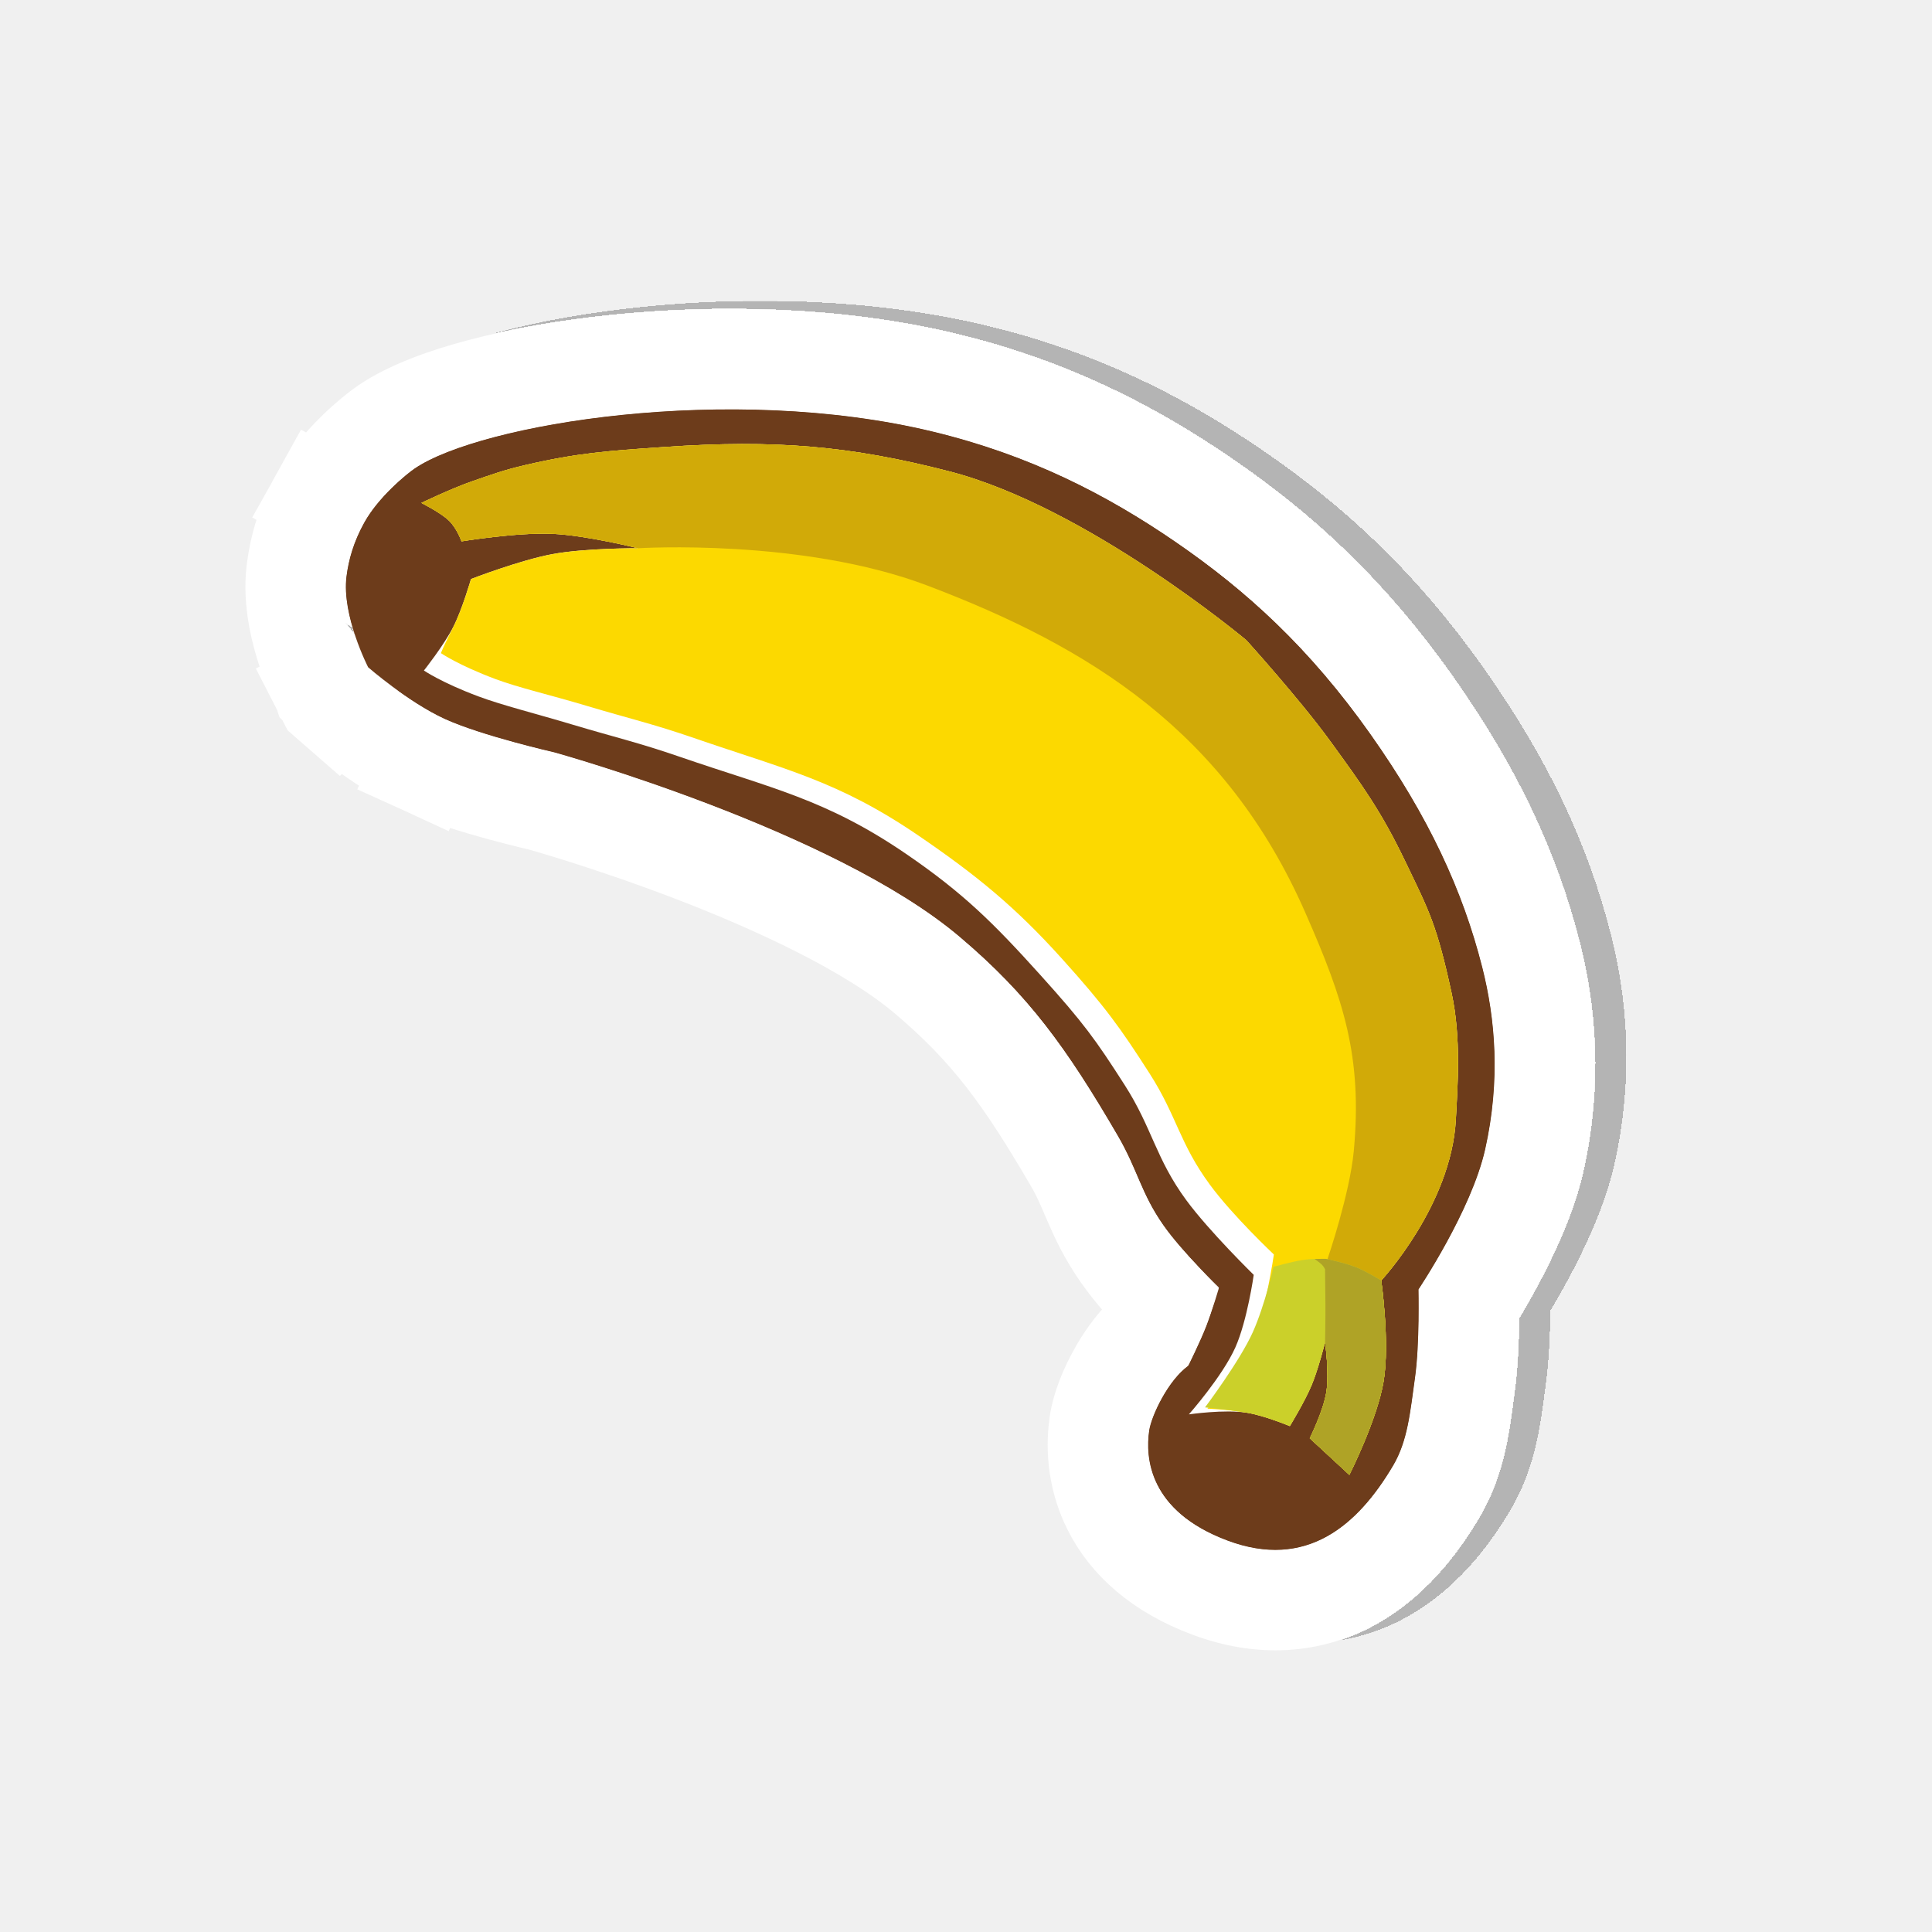
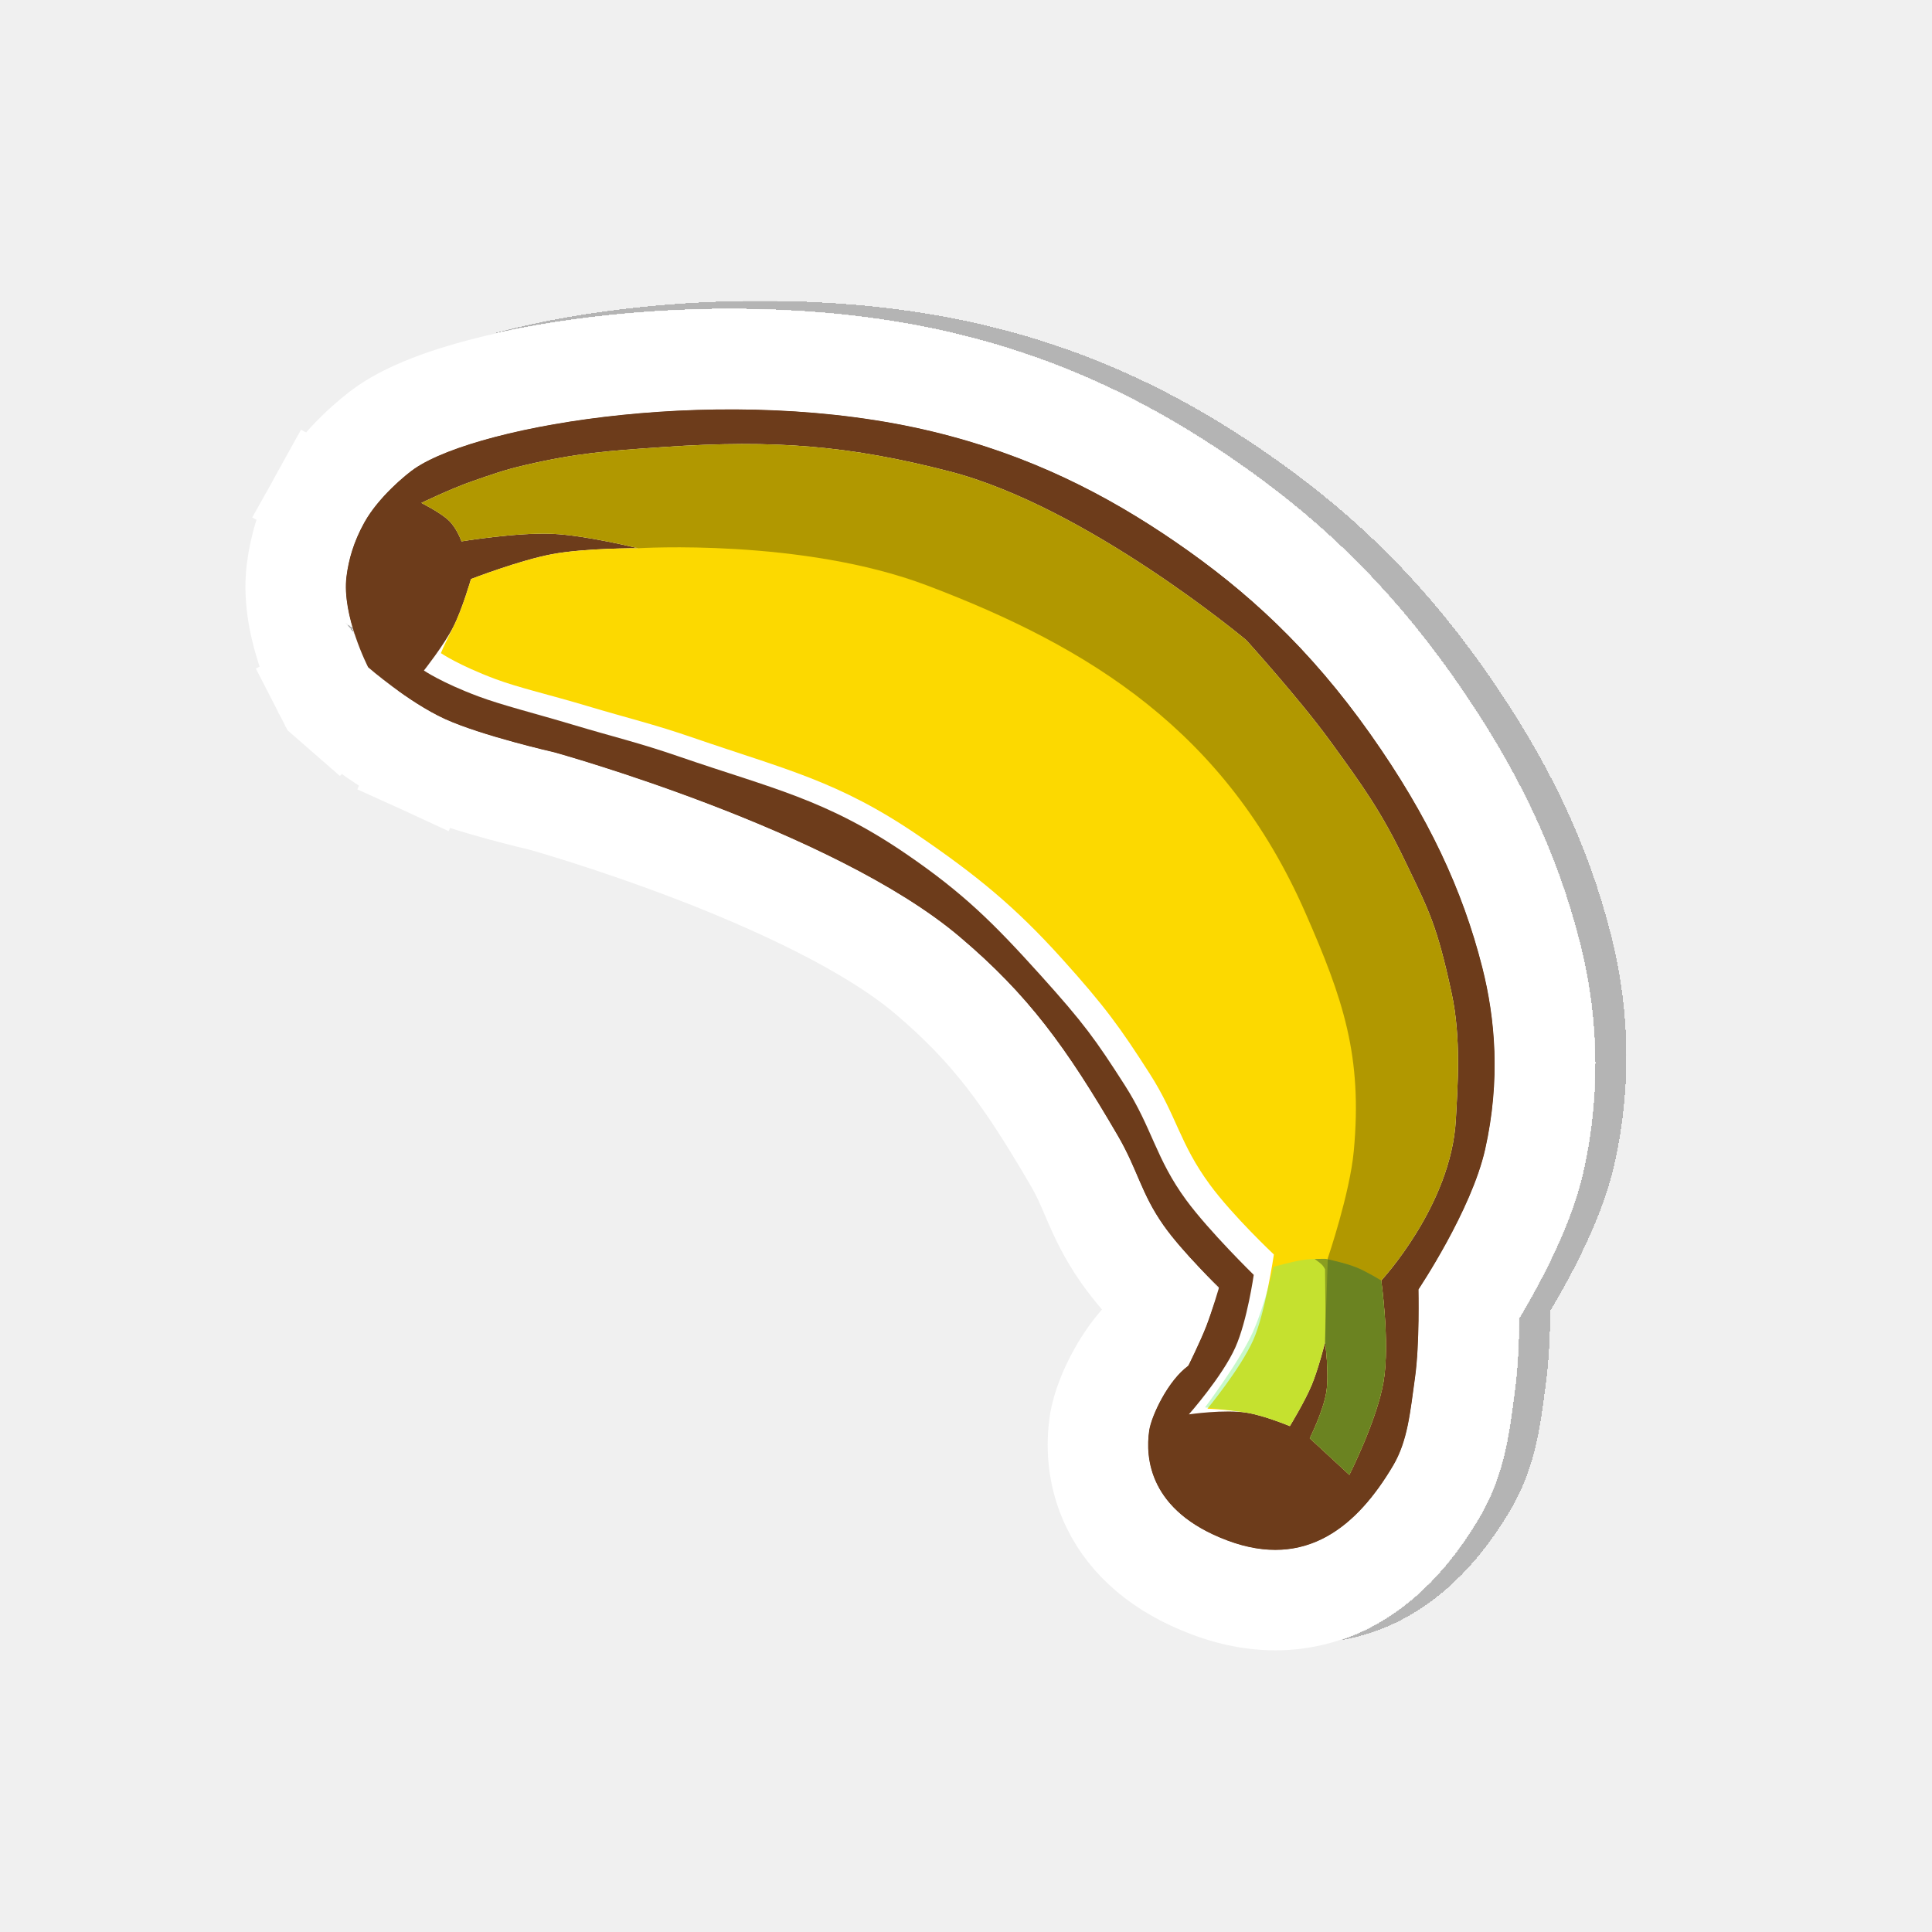
<svg xmlns="http://www.w3.org/2000/svg" width="256" height="256" viewBox="0 0 256 256" fill="none">
  <g clip-path="url(#clip0_783_486)">
    <g filter="url(#filter0_d_783_486)">
-       <path d="M45.912 76.393C45.26 81.572 48.782 88.418 48.782 88.418C48.782 88.418 54.075 93.033 58.937 95.258C63.823 97.494 73.461 99.687 73.461 99.687C73.461 99.687 110.371 109.904 127.163 124.124C136.258 131.826 141.282 138.747 148.131 150.506C150.747 154.998 151.188 158.112 154.176 162.366C156.654 165.894 161.531 170.6 161.531 170.6C161.531 170.6 160.614 173.732 159.859 175.68C159.037 177.802 157.45 180.986 157.45 180.986C154.8 182.871 152.564 187.587 152.275 189.557C151.752 193.121 152.203 200.222 162.643 204.127C173.083 208.031 179.884 202.174 184.601 194.188C186.539 190.908 186.841 187.188 187.495 182.552C188.133 178.025 187.95 170.855 187.95 170.855C187.95 170.855 194.97 160.412 196.79 152.294C198.847 143.118 198.125 134.962 196.417 128.217C193.828 117.988 189.315 108.218 181.581 97.273C173.547 85.903 165.188 78.28 155.793 71.828C146.622 65.53 136.478 60.307 123.636 57.2C96.642 50.669 63.656 56.185 54.971 62.066C53.825 62.842 50.144 65.876 48.287 69.216C46.852 71.796 46.19 74.179 45.912 76.393Z" fill="#6D3C1B" />
-       <path d="M48.782 88.418L42.863 91.462L43.446 92.596L44.407 93.434L48.782 88.418ZM48.782 88.418C44.407 93.434 44.408 93.435 44.408 93.435L44.409 93.436L44.412 93.439L44.419 93.445L44.44 93.462L44.503 93.517C44.555 93.562 44.627 93.624 44.718 93.7C44.899 93.854 45.155 94.068 45.473 94.328C46.109 94.847 47.006 95.56 48.071 96.35C50.13 97.876 53.106 99.91 56.167 101.31L58.937 95.258L56.167 101.31C59.146 102.674 63.239 103.899 66.272 104.73C67.853 105.164 69.27 105.523 70.292 105.774C70.804 105.899 71.22 105.999 71.511 106.067C71.636 106.097 71.738 106.12 71.815 106.138C71.875 106.155 71.955 106.178 72.054 106.206C72.311 106.279 72.697 106.391 73.198 106.538C74.202 106.834 75.666 107.276 77.48 107.851C81.112 109.002 86.124 110.681 91.638 112.79C102.901 117.098 115.395 122.88 122.862 129.204C131.162 136.233 135.737 142.452 142.379 153.856C143.301 155.438 143.866 156.754 144.571 158.393C144.679 158.644 144.79 158.902 144.906 159.17C145.781 161.191 146.849 163.515 148.729 166.191C150.26 168.371 152.377 170.718 153.946 172.378C153.955 172.387 153.963 172.396 153.971 172.405C153.86 172.722 153.753 173.017 153.653 173.274C153.33 174.107 152.811 175.259 152.324 176.294C152.238 176.476 152.156 176.65 152.078 176.812C150.342 178.453 149.039 180.428 148.164 181.997C147.063 183.972 146.002 186.458 145.69 188.59C145.306 191.204 145.235 195.366 147.393 199.687C149.623 204.155 153.8 207.926 160.311 210.361C167.208 212.94 173.552 212.427 178.972 209.45C184.066 206.652 187.697 202.034 190.332 197.573C192.782 193.425 193.396 188.725 193.886 184.973C193.953 184.456 194.018 183.958 194.085 183.481C194.466 180.783 194.582 177.511 194.617 175.102C194.63 174.232 194.632 173.437 194.63 172.769C194.663 172.716 194.696 172.662 194.73 172.607C195.466 171.422 196.465 169.755 197.528 167.812C199.576 164.067 202.163 158.755 203.285 153.75C205.609 143.382 204.787 134.154 202.87 126.583C200.054 115.461 195.157 104.952 187.017 93.432C178.481 81.352 169.533 73.189 159.561 66.341C149.872 59.687 138.99 54.066 125.201 50.73C110.778 47.241 94.99 47.006 81.761 48.357C75.12 49.035 68.996 50.126 63.879 51.468C58.935 52.765 54.362 54.44 51.239 56.554C50.272 57.209 48.757 58.432 47.23 59.932C45.713 61.423 43.834 63.527 42.47 65.982L48.287 69.216L42.47 65.982C40.584 69.373 39.683 72.584 39.308 75.562C38.788 79.696 39.918 83.884 40.798 86.483C41.276 87.894 41.775 89.102 42.155 89.962C42.347 90.394 42.512 90.747 42.635 91.001C42.696 91.129 42.747 91.232 42.786 91.31C42.805 91.349 42.821 91.381 42.834 91.406L42.851 91.439L42.858 91.452L42.86 91.458L42.862 91.46C42.862 91.461 42.863 91.462 48.782 88.418Z" stroke="white" stroke-width="13.312" />
+       <path d="M45.912 76.393C45.26 81.572 48.782 88.418 48.782 88.418C48.782 88.418 54.075 93.033 58.937 95.258C63.823 97.494 73.461 99.687 73.461 99.687C73.461 99.687 110.371 109.904 127.163 124.124C136.258 131.826 141.282 138.747 148.131 150.506C150.747 154.998 151.188 158.112 154.176 162.366C156.654 165.894 161.531 170.599 161.531 170.599C161.531 170.599 160.614 173.732 159.859 175.68C159.037 177.802 157.45 180.986 157.45 180.986C154.8 182.871 152.564 187.587 152.275 189.556C151.752 193.121 152.203 200.222 162.643 204.127C173.083 208.031 179.884 202.173 184.601 194.188C186.539 190.908 186.841 187.188 187.495 182.552C188.133 178.025 187.95 170.855 187.95 170.855C187.95 170.855 194.97 160.412 196.79 152.294C198.847 143.118 198.125 134.962 196.417 128.217C193.828 117.988 189.315 108.218 181.581 97.273C173.547 85.903 165.188 78.279 155.793 71.828C146.622 65.53 136.478 60.306 123.636 57.2C96.642 50.669 63.656 56.185 54.971 62.066C53.825 62.842 50.144 65.875 48.287 69.216C46.852 71.796 46.19 74.179 45.912 76.393Z" fill="#6D3C1B" />
+       <path d="M48.782 88.418L42.863 91.462L43.446 92.596L44.407 93.434L48.782 88.418ZM48.782 88.418C44.407 93.434 44.408 93.434 44.408 93.435L44.409 93.436L44.412 93.439L44.419 93.445L44.44 93.462L44.503 93.517C44.555 93.562 44.627 93.624 44.718 93.7C44.899 93.854 45.155 94.067 45.473 94.328C46.109 94.847 47.006 95.56 48.071 96.35C50.13 97.876 53.106 99.91 56.167 101.31L58.937 95.258L56.167 101.31C59.146 102.674 63.239 103.899 66.272 104.73C67.853 105.164 69.27 105.523 70.292 105.774C70.804 105.899 71.22 105.999 71.511 106.067C71.636 106.097 71.738 106.12 71.815 106.138C71.875 106.155 71.955 106.178 72.054 106.206C72.311 106.279 72.697 106.391 73.198 106.538C74.202 106.834 75.666 107.276 77.48 107.851C81.112 109.002 86.124 110.681 91.638 112.79C102.901 117.097 115.395 122.88 122.862 129.203C131.162 136.233 135.737 142.451 142.379 153.856C143.301 155.437 143.866 156.754 144.571 158.393C144.679 158.644 144.79 158.902 144.906 159.17C145.781 161.191 146.849 163.515 148.729 166.191C150.26 168.371 152.377 170.718 153.946 172.378C153.955 172.387 153.963 172.396 153.971 172.405C153.86 172.722 153.753 173.017 153.653 173.274C153.33 174.107 152.811 175.259 152.324 176.294C152.238 176.476 152.156 176.65 152.078 176.812C150.342 178.453 149.039 180.428 148.164 181.997C147.063 183.972 146.002 186.458 145.69 188.59C145.306 191.204 145.235 195.366 147.393 199.687C149.623 204.155 153.8 207.926 160.311 210.361C167.208 212.94 173.552 212.427 178.972 209.45C184.066 206.652 187.697 202.034 190.332 197.573C192.782 193.425 193.396 188.725 193.886 184.973C193.953 184.456 194.018 183.958 194.085 183.481C194.466 180.783 194.582 177.511 194.617 175.102C194.63 174.232 194.632 173.436 194.63 172.769C194.663 172.716 194.696 172.662 194.73 172.607C195.466 171.422 196.465 169.755 197.528 167.812C199.576 164.066 202.163 158.755 203.285 153.75C205.609 143.382 204.787 134.154 202.87 126.583C200.054 115.461 195.157 104.952 187.017 93.432C178.481 81.352 169.533 73.189 159.561 66.341C149.872 59.687 138.99 54.066 125.201 50.73C110.778 47.241 94.99 47.006 81.761 48.357C75.12 49.035 68.996 50.126 63.879 51.468C58.935 52.765 54.362 54.44 51.239 56.554C50.272 57.209 48.757 58.432 47.23 59.932C45.713 61.423 43.834 63.527 42.47 65.982L48.287 69.216L42.47 65.982C40.584 69.373 39.683 72.584 39.308 75.562C38.788 79.696 39.918 83.884 40.798 86.483C41.276 87.894 41.775 89.102 42.155 89.962C42.347 90.394 42.512 90.747 42.635 91.001C42.696 91.129 42.747 91.232 42.786 91.31C42.805 91.348 42.821 91.381 42.834 91.406L42.851 91.439L42.858 91.452L42.86 91.457L42.862 91.46C42.862 91.461 42.863 91.462 48.782 88.418Z" stroke="white" stroke-width="13.312" />
    </g>
-     <path d="M45.912 76.393C45.26 81.572 48.782 88.418 48.782 88.418C48.782 88.418 54.075 93.033 58.937 95.258C63.823 97.494 73.461 99.687 73.461 99.687C73.461 99.687 110.371 109.904 127.163 124.124C136.258 131.826 141.282 138.747 148.131 150.506C150.747 154.998 151.188 158.112 154.176 162.366C156.654 165.894 161.531 170.6 161.531 170.6C161.531 170.6 160.614 173.732 159.859 175.68C159.037 177.802 157.45 180.986 157.45 180.986C154.8 182.871 152.564 187.587 152.275 189.557C151.752 193.121 152.203 200.222 162.643 204.127C173.083 208.031 179.884 202.174 184.601 194.188C186.539 190.908 186.841 187.188 187.495 182.552C188.133 178.025 187.95 170.855 187.95 170.855C187.95 170.855 194.97 160.412 196.79 152.294C198.847 143.118 198.125 134.962 196.417 128.217C193.828 117.988 189.315 108.218 181.581 97.273C173.547 85.903 165.188 78.28 155.793 71.828C146.622 65.53 136.478 60.307 123.636 57.2C96.642 50.669 63.656 56.185 54.971 62.066C53.825 62.842 50.144 65.876 48.287 69.216C46.852 71.796 46.19 74.179 45.912 76.393Z" fill="#6D3C1B" />
-     <path d="M178.797 195.425L173.552 190.577C173.552 190.577 175.324 187.009 175.736 184.534C176.165 181.963 175.578 177.863 175.578 177.863C175.578 177.863 174.698 181.376 173.811 183.51C172.884 185.738 170.91 188.966 170.91 188.966C170.91 188.966 167.544 187.567 165.262 187.199C162.281 186.717 157.532 187.412 157.532 187.412C157.532 187.412 161.972 182.392 163.69 178.541C165.269 175.003 166.126 168.926 166.126 168.926C166.126 168.926 160.219 163.15 157.187 159.026C153.128 153.507 152.675 149.464 149.031 143.78C145.157 137.736 143.634 135.603 137.851 129.189C131.671 122.336 127.658 118.337 120.04 113.132C109.396 105.859 102.139 104.439 90.034 100.265C84.559 98.377 81.377 97.669 75.83 96.006C70.976 94.551 66.511 93.443 63.402 92.28C58.466 90.434 56.17 88.847 56.17 88.847C56.17 88.847 58.82 85.504 60.054 83.09C61.261 80.73 62.409 76.725 62.409 76.725C62.409 76.725 68.882 74.221 73.225 73.418C77.583 72.614 84.546 72.645 84.546 72.645C84.546 72.645 77.695 70.939 73.211 70.735C68.49 70.521 61.152 71.734 61.152 71.734C61.152 71.734 60.572 70.061 59.513 69.01C58.444 67.949 55.832 66.641 55.832 66.641C55.832 66.641 59.818 64.725 62.489 63.799C65.241 62.844 66.78 62.278 69.618 61.62C76.518 60.019 80.629 59.737 87.591 59.26L87.972 59.234C102.756 58.219 112.695 59.084 125.781 62.457C144.064 67.17 165.143 84.828 165.143 84.828C165.143 84.828 172.223 92.657 176.194 98.114C180.534 104.08 183.01 107.486 186.2 114.139C189.328 120.661 190.365 122.427 192.348 131.611C193.627 137.533 193.144 143.932 192.904 148.375C192.291 159.724 183.02 169.674 183.02 169.674C183.02 169.674 184.19 177.875 183.336 183.017C182.492 188.107 178.797 195.425 178.797 195.425Z" fill="white" />
-     <path d="M178.797 195.425L173.552 190.577C173.552 190.577 175.324 187.009 175.736 184.534C176.164 181.963 175.578 177.863 175.578 177.863C175.578 177.863 174.698 181.376 173.81 183.51C172.884 185.738 170.909 188.966 170.909 188.966C170.909 188.966 167.543 187.567 165.262 187.199C162.281 186.717 159.99 186.66 159.99 186.66C159.99 186.66 164.354 181.394 166.073 177.543C167.652 174.006 168.796 166.228 168.796 166.228C168.796 166.228 163.359 161.114 160.327 156.991C156.268 151.472 155.966 147.921 152.322 142.236C148.448 136.193 146.453 133.397 140.67 126.983C134.491 120.13 129.344 115.94 121.726 110.735C111.081 103.462 104.071 101.967 91.965 97.793C86.491 95.905 83.309 95.197 77.762 93.534C72.908 92.079 68.763 91.141 65.654 89.979C60.719 88.133 58.423 86.545 58.423 86.545C58.423 86.545 58.819 85.505 60.054 83.09C61.26 80.73 62.409 76.725 62.409 76.725C62.409 76.725 68.881 74.221 73.225 73.419C77.582 72.614 84.546 72.645 84.546 72.645C84.546 72.645 77.695 70.939 73.21 70.735C68.49 70.521 61.152 71.734 61.152 71.734C61.152 71.734 60.572 70.061 59.512 69.01C58.444 67.949 55.831 66.641 55.831 66.641C55.831 66.641 59.818 64.725 62.489 63.799C65.241 62.844 66.78 62.278 69.617 61.62C76.518 60.019 80.629 59.737 87.591 59.26L87.972 59.234C102.756 58.219 112.694 59.084 125.781 62.458C144.064 67.17 165.143 84.828 165.143 84.828C165.143 84.828 172.223 92.657 176.194 98.114C180.534 104.08 183.009 107.486 186.2 114.139C189.328 120.661 190.365 122.427 192.348 131.611C193.626 137.533 193.144 143.932 192.904 148.375C192.29 159.725 183.02 169.674 183.02 169.674C183.02 169.674 184.189 177.875 183.336 183.017C182.491 188.107 178.797 195.425 178.797 195.425Z" fill="#FCD900" />
-     <path d="M178.797 195.425L173.552 190.577C173.552 190.577 175.324 187.009 175.736 184.534C176.165 181.963 175.578 177.863 175.578 177.863L175.938 166.732C175.938 166.732 178.863 158.149 179.385 152.508C180.545 139.957 178.014 132.419 172.94 120.88C162.416 96.946 144.467 85.773 122.881 77.59C106.258 71.287 84.546 72.645 84.546 72.645C84.546 72.645 77.695 70.939 73.211 70.735C68.49 70.521 61.152 71.734 61.152 71.734C61.152 71.734 60.572 70.061 59.513 69.01C58.444 67.949 55.832 66.641 55.832 66.641C55.832 66.641 59.818 64.725 62.489 63.799C65.241 62.844 66.78 62.278 69.618 61.62C76.643 59.99 80.777 59.727 87.972 59.234C102.756 58.219 112.695 59.084 125.781 62.457C144.064 67.17 165.143 84.828 165.143 84.828C165.143 84.828 172.223 92.657 176.194 98.114C180.534 104.08 183.01 107.486 186.2 114.139C189.328 120.661 190.365 122.427 192.348 131.611C193.627 137.533 193.144 143.932 192.904 148.375C192.291 159.724 183.02 169.674 183.02 169.674C183.02 169.674 184.189 177.875 183.336 183.017C182.492 188.107 178.797 195.425 178.797 195.425Z" fill="#D1AA08" />
-     <path d="M178.797 195.425L173.553 190.577C173.553 190.577 175.324 187.009 175.737 184.534C176.165 181.963 175.579 177.863 175.579 177.863C175.579 177.863 174.698 181.376 173.811 183.51C172.884 185.738 170.91 188.966 170.91 188.966C170.91 188.966 167.544 187.567 165.262 187.199C162.281 186.717 159.67 186.489 159.67 186.489C159.67 186.489 164.3 180.336 166.019 176.485C167.597 172.948 168.755 167.853 168.755 167.853C168.755 167.853 171.219 167.171 172.518 166.972C173.929 166.755 175.693 166.808 175.693 166.808C175.693 166.808 178.266 167.332 179.811 167.968C181.123 168.508 183.02 169.674 183.02 169.674C183.02 169.674 184.19 177.875 183.336 183.017C182.492 188.107 178.797 195.425 178.797 195.425Z" fill="#CBD02A" />
-     <path d="M178.797 195.425L173.552 190.577C173.552 190.577 175.324 187.009 175.737 184.534C176.165 181.963 175.578 177.863 175.578 177.863C175.578 177.863 175.642 174.696 175.625 172.741C175.609 170.801 175.577 168.187 175.577 168.187C175.577 168.187 175.408 167.807 175.106 167.525C174.834 167.272 174.198 166.822 174.198 166.822C175.033 166.788 175.693 166.807 175.693 166.807C175.693 166.807 178.266 167.332 179.81 167.968C181.123 168.508 183.02 169.674 183.02 169.674C183.02 169.674 184.19 177.875 183.336 183.017C182.492 188.107 178.797 195.425 178.797 195.425Z" fill="#AFA326" />
+     <path d="M45.912 76.393C45.26 81.572 48.782 88.418 48.782 88.418C48.782 88.418 54.075 93.033 58.937 95.258C63.823 97.494 73.461 99.687 73.461 99.687C73.461 99.687 110.371 109.904 127.163 124.124C136.258 131.826 141.282 138.747 148.131 150.506C150.747 154.998 151.188 158.112 154.176 162.366C156.654 165.894 161.531 170.599 161.531 170.599C161.531 170.599 160.614 173.732 159.859 175.68C159.037 177.802 157.45 180.986 157.45 180.986C154.8 182.871 152.564 187.587 152.275 189.556C151.752 193.121 152.203 200.222 162.643 204.127C173.083 208.031 179.884 202.173 184.601 194.188C186.539 190.908 186.841 187.188 187.495 182.552C188.133 178.025 187.95 170.855 187.95 170.855C187.95 170.855 194.97 160.412 196.79 152.294C198.847 143.118 198.125 134.962 196.417 128.217C193.828 117.988 189.315 108.218 181.581 97.273C173.547 85.903 165.188 78.279 155.793 71.828C146.622 65.53 136.478 60.306 123.636 57.2C96.642 50.669 63.656 56.185 54.971 62.066C53.825 62.842 50.144 65.875 48.287 69.216C46.852 71.796 46.19 74.179 45.912 76.393Z" fill="#6D3C1B" />
+     <path d="M178.797 195.425L173.552 190.577C173.552 190.577 175.324 187.009 175.736 184.534C176.165 181.963 175.578 177.863 175.578 177.863C175.578 177.863 174.698 181.376 173.811 183.51C172.884 185.738 170.91 188.966 170.91 188.966C170.91 188.966 167.544 187.567 165.262 187.199C162.281 186.717 157.532 187.412 157.532 187.412C157.532 187.412 161.972 182.392 163.69 178.541C165.269 175.003 166.126 168.926 166.126 168.926C166.126 168.926 160.219 163.15 157.187 159.026C153.128 153.507 152.675 149.464 149.031 143.78C145.157 137.736 143.634 135.603 137.851 129.189C131.671 122.336 127.658 118.337 120.04 113.132C109.396 105.859 102.139 104.439 90.034 100.265C84.559 98.377 81.377 97.669 75.83 96.006C70.976 94.551 66.511 93.443 63.402 92.28C58.466 90.434 56.17 88.847 56.17 88.847C56.17 88.847 58.82 85.504 60.054 83.09C61.261 80.73 62.409 76.725 62.409 76.725C62.409 76.725 68.882 74.221 73.225 73.418C77.583 72.614 84.546 72.645 84.546 72.645C84.546 72.645 77.695 70.939 73.211 70.735C68.49 70.521 61.152 71.734 61.152 71.734C61.152 71.734 60.572 70.061 59.513 69.01C58.444 67.949 55.832 66.641 55.832 66.641C55.832 66.641 59.818 64.725 62.489 63.799C65.241 62.844 66.78 62.278 69.618 61.62C76.518 60.019 80.629 59.737 87.591 59.26L87.972 59.234C102.756 58.219 112.695 59.084 125.781 62.457C144.064 67.17 165.143 84.828 165.143 84.828C165.143 84.828 172.223 92.657 176.194 98.114C180.534 104.08 183.01 107.486 186.2 114.139C189.328 120.661 190.365 122.427 192.348 131.611C193.627 137.533 193.144 143.932 192.904 148.375C192.291 159.724 183.02 169.674 183.02 169.674C183.02 169.674 184.189 177.875 183.336 183.017C182.492 188.107 178.797 195.425 178.797 195.425Z" fill="white" />
+     <path d="M178.797 195.425L173.552 190.577C173.552 190.577 175.324 187.009 175.736 184.534C176.164 181.963 175.578 177.863 175.578 177.863C175.578 177.863 174.698 181.376 173.81 183.51C172.884 185.738 170.909 188.966 170.909 188.966C170.909 188.966 167.543 187.567 165.262 187.199C162.281 186.717 159.99 186.66 159.99 186.66C159.99 186.66 164.354 181.394 166.073 177.543C167.652 174.006 168.796 166.228 168.796 166.228C168.796 166.228 163.359 161.114 160.327 156.991C156.268 151.472 155.966 147.921 152.322 142.236C148.448 136.192 146.453 133.397 140.67 126.983C134.491 120.13 129.344 115.94 121.726 110.735C111.081 103.462 104.071 101.966 91.965 97.793C86.491 95.905 83.309 95.197 77.762 93.534C72.908 92.079 68.763 91.141 65.654 89.979C60.719 88.132 58.423 86.545 58.423 86.545C58.423 86.545 58.819 85.504 60.054 83.09C61.26 80.73 62.409 76.725 62.409 76.725C62.409 76.725 68.881 74.221 73.225 73.418C77.582 72.614 84.546 72.645 84.546 72.645C84.546 72.645 77.695 70.939 73.21 70.735C68.49 70.521 61.152 71.734 61.152 71.734C61.152 71.734 60.572 70.061 59.512 69.01C58.444 67.949 55.831 66.641 55.831 66.641C55.831 66.641 59.818 64.725 62.489 63.799C65.241 62.844 66.78 62.278 69.617 61.62C76.518 60.019 80.629 59.737 87.591 59.26L87.972 59.234C102.756 58.219 112.694 59.084 125.781 62.457C144.064 67.17 165.143 84.828 165.143 84.828C165.143 84.828 172.223 92.657 176.194 98.114C180.534 104.08 183.009 107.486 186.2 114.139C189.328 120.661 190.365 122.427 192.348 131.611C193.626 137.533 193.144 143.932 192.904 148.375C192.29 159.724 183.02 169.674 183.02 169.674C183.02 169.674 184.189 177.875 183.336 183.017C182.491 188.107 178.797 195.425 178.797 195.425Z" fill="#FCD900" />
+     <path d="M178.797 195.425L173.552 190.577C173.552 190.577 175.324 187.009 175.736 184.534C176.165 181.963 175.578 177.863 175.578 177.863L175.938 166.732C175.938 166.732 178.863 158.149 179.385 152.508C180.545 139.956 178.014 132.419 172.94 120.88C162.416 96.946 144.467 85.773 122.881 77.59C106.258 71.287 84.546 72.645 84.546 72.645C84.546 72.645 77.695 70.939 73.211 70.735C68.49 70.521 61.152 71.734 61.152 71.734C61.152 71.734 60.572 70.061 59.513 69.01C58.444 67.949 55.832 66.641 55.832 66.641C55.832 66.641 59.818 64.725 62.489 63.799C65.241 62.844 66.78 62.278 69.618 61.62C76.643 59.99 80.777 59.727 87.972 59.233C102.756 58.219 112.695 59.084 125.781 62.457C144.064 67.17 165.143 84.828 165.143 84.828C165.143 84.828 172.223 92.657 176.194 98.114C180.534 104.08 183.01 107.486 186.2 114.138C189.328 120.661 190.365 122.427 192.348 131.611C193.627 137.533 193.144 143.932 192.904 148.375C192.291 159.724 183.02 169.674 183.02 169.674C183.02 169.674 184.189 177.875 183.336 183.017C182.492 188.107 178.797 195.425 178.797 195.425Z" fill="black" fill-opacity="0.3" />
+     <path d="M178.797 195.425L173.553 190.577C173.553 190.577 175.324 187.009 175.737 184.534C176.165 181.963 175.579 177.863 175.579 177.863C175.579 177.863 174.698 181.376 173.811 183.51C172.884 185.738 170.91 188.966 170.91 188.966C170.91 188.966 167.544 187.567 165.262 187.199C162.281 186.717 159.67 186.489 159.67 186.489C159.67 186.489 164.3 180.336 166.019 176.485C167.597 172.948 168.755 167.853 168.755 167.853C168.755 167.853 171.219 167.171 172.518 166.972C173.929 166.755 175.693 166.808 175.693 166.808C175.693 166.808 178.266 167.332 179.811 167.968C181.123 168.508 183.02 169.674 183.02 169.674C183.02 169.674 184.19 177.875 183.336 183.017C182.492 188.107 178.797 195.425 178.797 195.425Z" fill="#75ED77" fill-opacity="0.4" />
+     <path d="M178.797 195.425L173.552 190.577C173.552 190.577 175.324 187.009 175.737 184.534C176.165 181.963 175.578 177.863 175.578 177.863C175.578 177.863 175.642 174.696 175.625 172.741C175.609 170.801 175.577 168.187 175.577 168.187C175.577 168.187 175.408 167.807 175.106 167.524C174.834 167.272 174.198 166.822 174.198 166.822C175.033 166.788 175.693 166.807 175.693 166.807C175.693 166.807 178.266 167.332 179.81 167.968C181.123 168.508 183.02 169.674 183.02 169.674C183.02 169.674 184.19 177.875 183.336 183.017C182.492 188.107 178.797 195.425 178.797 195.425Z" fill="#010100" fill-opacity="0.3" />
  </g>
  <defs>
-     <filter id="filter0_d_783_486" x="32.521" y="39.913" width="182.932" height="178.766" filterUnits="userSpaceOnUse" color-interpolation-filters="sRGB">
+     <filter id="filter0_d_783_486" x="32.521" y="39.912" width="182.932" height="178.766" filterUnits="userSpaceOnUse" color-interpolation-filters="sRGB">
      <feFlood flood-opacity="0" result="BackgroundImageFix" />
      <feColorMatrix in="SourceAlpha" type="matrix" values="0 0 0 0 0 0 0 0 0 0 0 0 0 0 0 0 0 0 127 0" result="hardAlpha" />
      <feOffset dx="4.096" dy="-1.024" />
      <feComposite in2="hardAlpha" operator="out" />
      <feColorMatrix type="matrix" values="0 0 0 0 0 0 0 0 0 0 0 0 0 0 0 0 0 0 0.25 0" />
      <feBlend mode="normal" in2="BackgroundImageFix" result="effect1_dropShadow_783_486" />
      <feBlend mode="normal" in="SourceGraphic" in2="effect1_dropShadow_783_486" result="shape" />
    </filter>
    <clipPath id="clip0_783_486">
      <rect width="256" height="256" fill="white" />
    </clipPath>
  </defs>
</svg>
